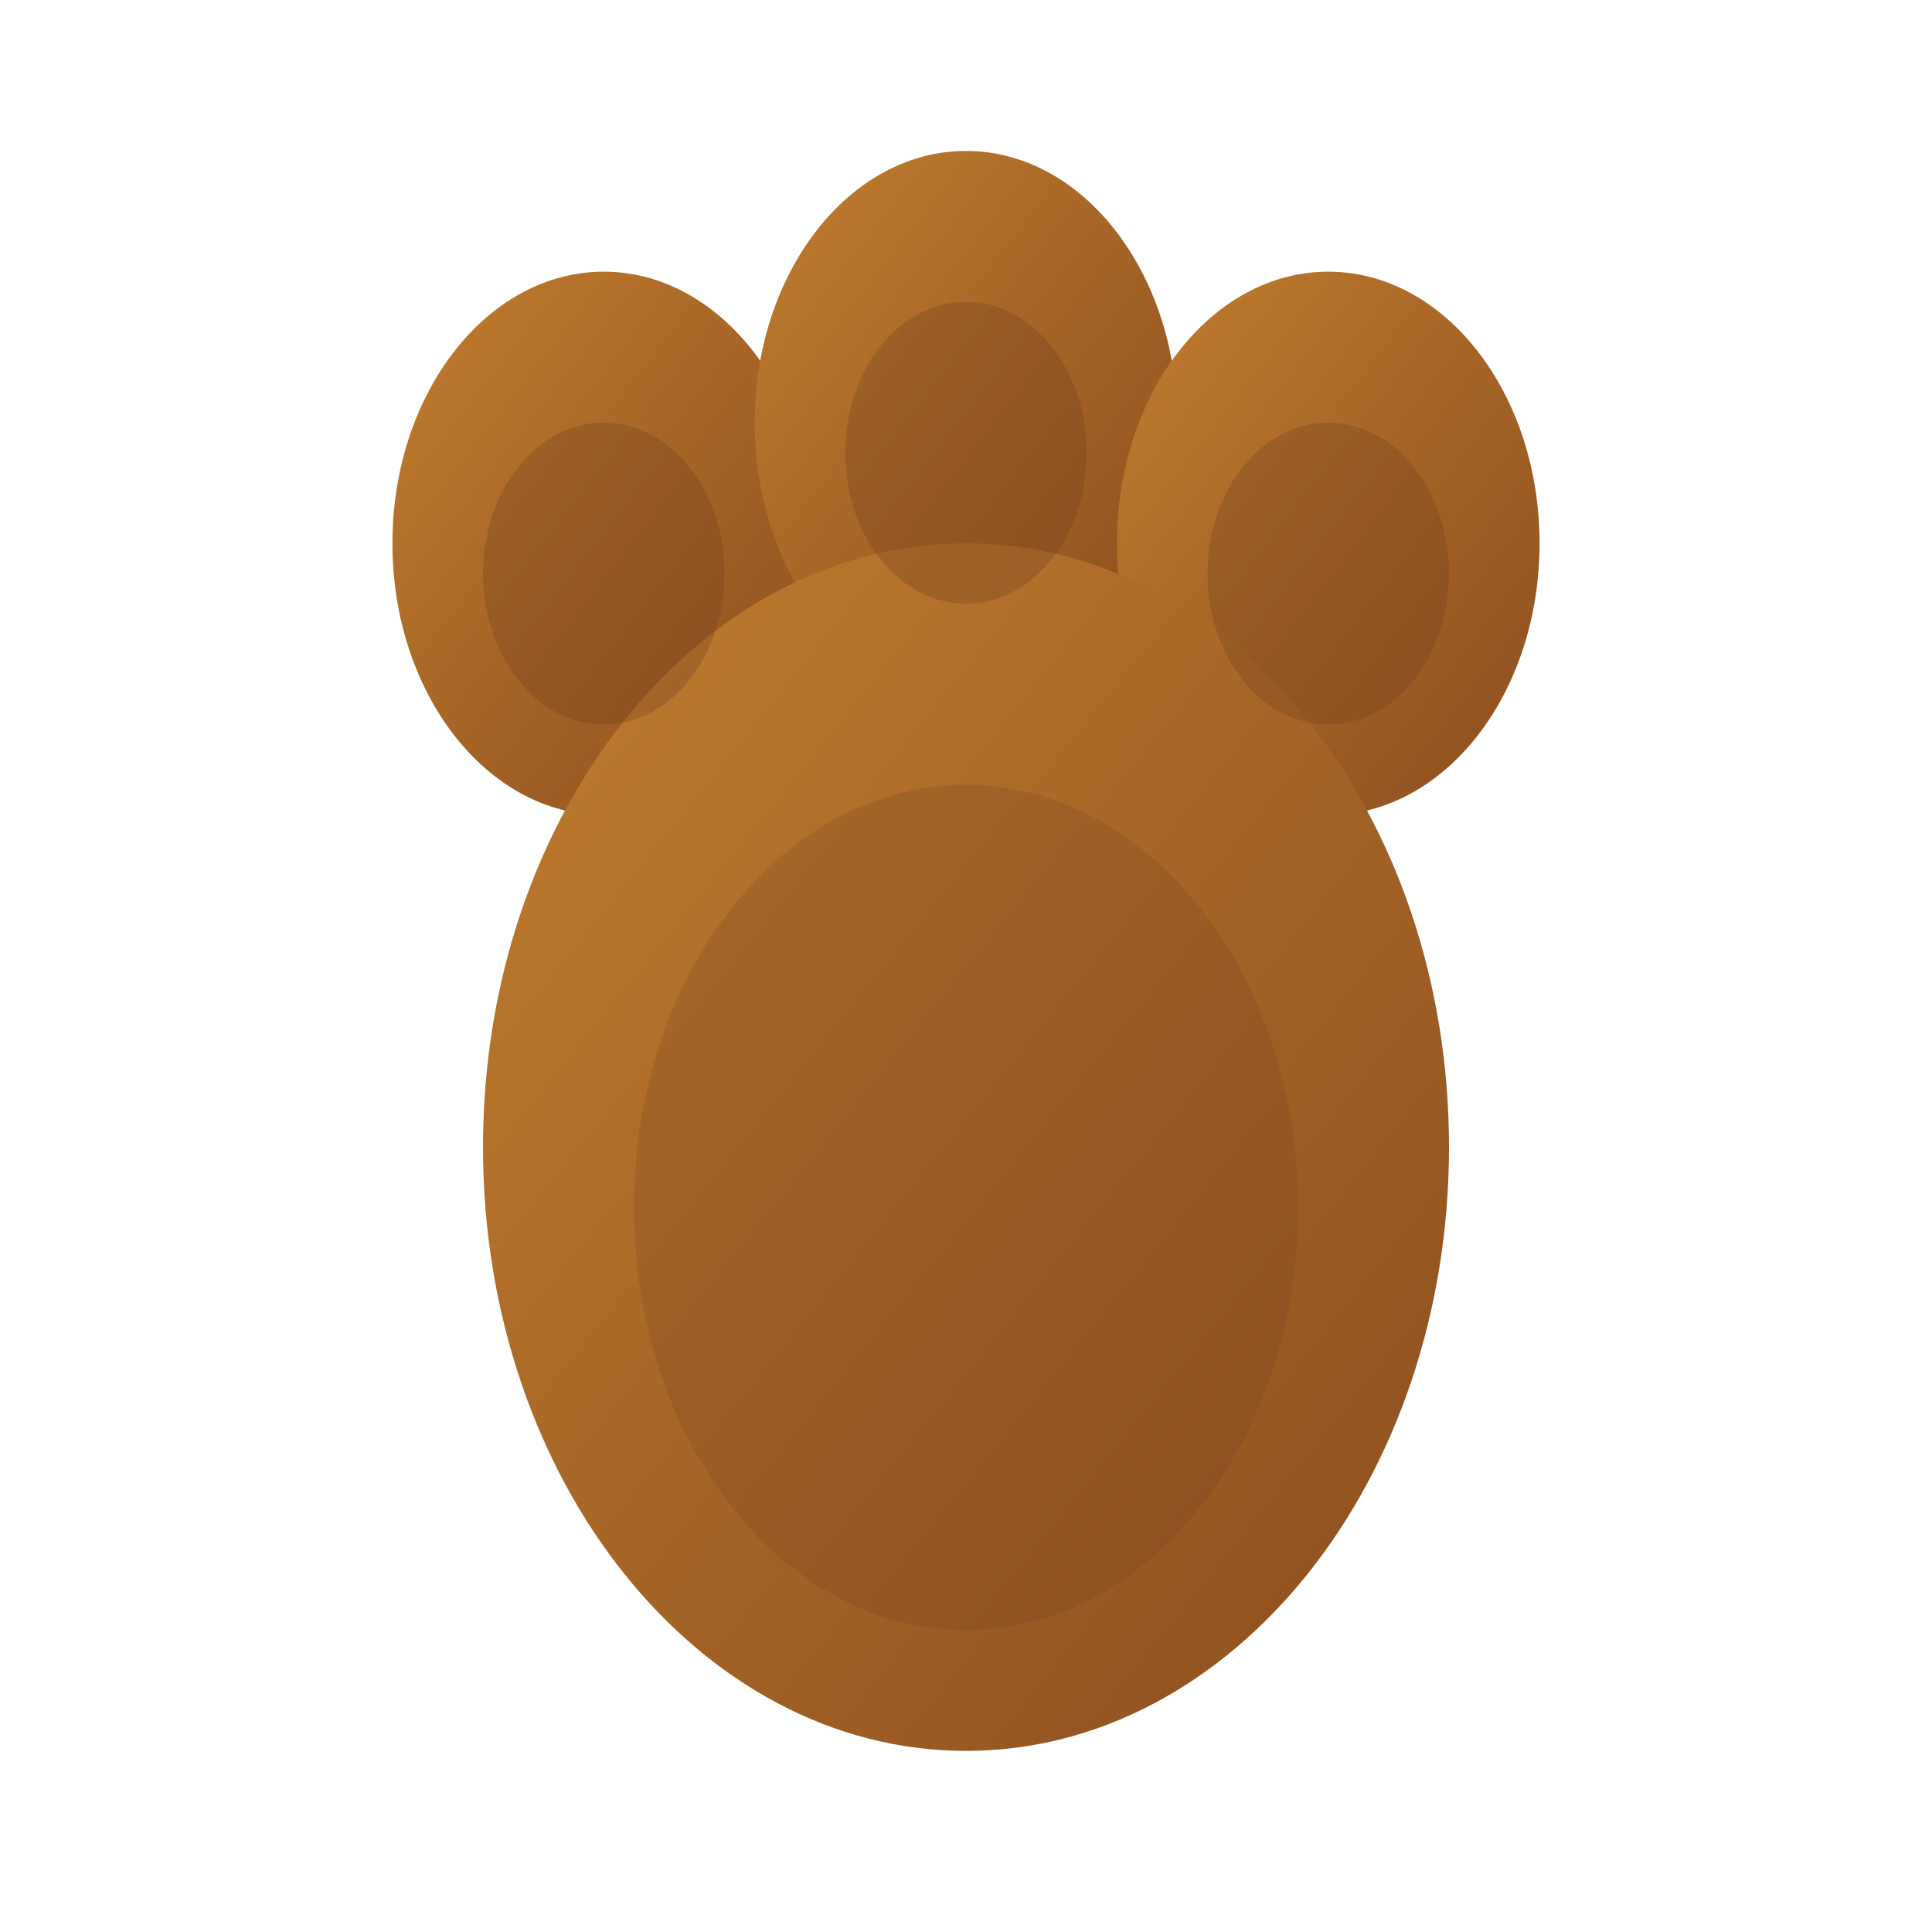
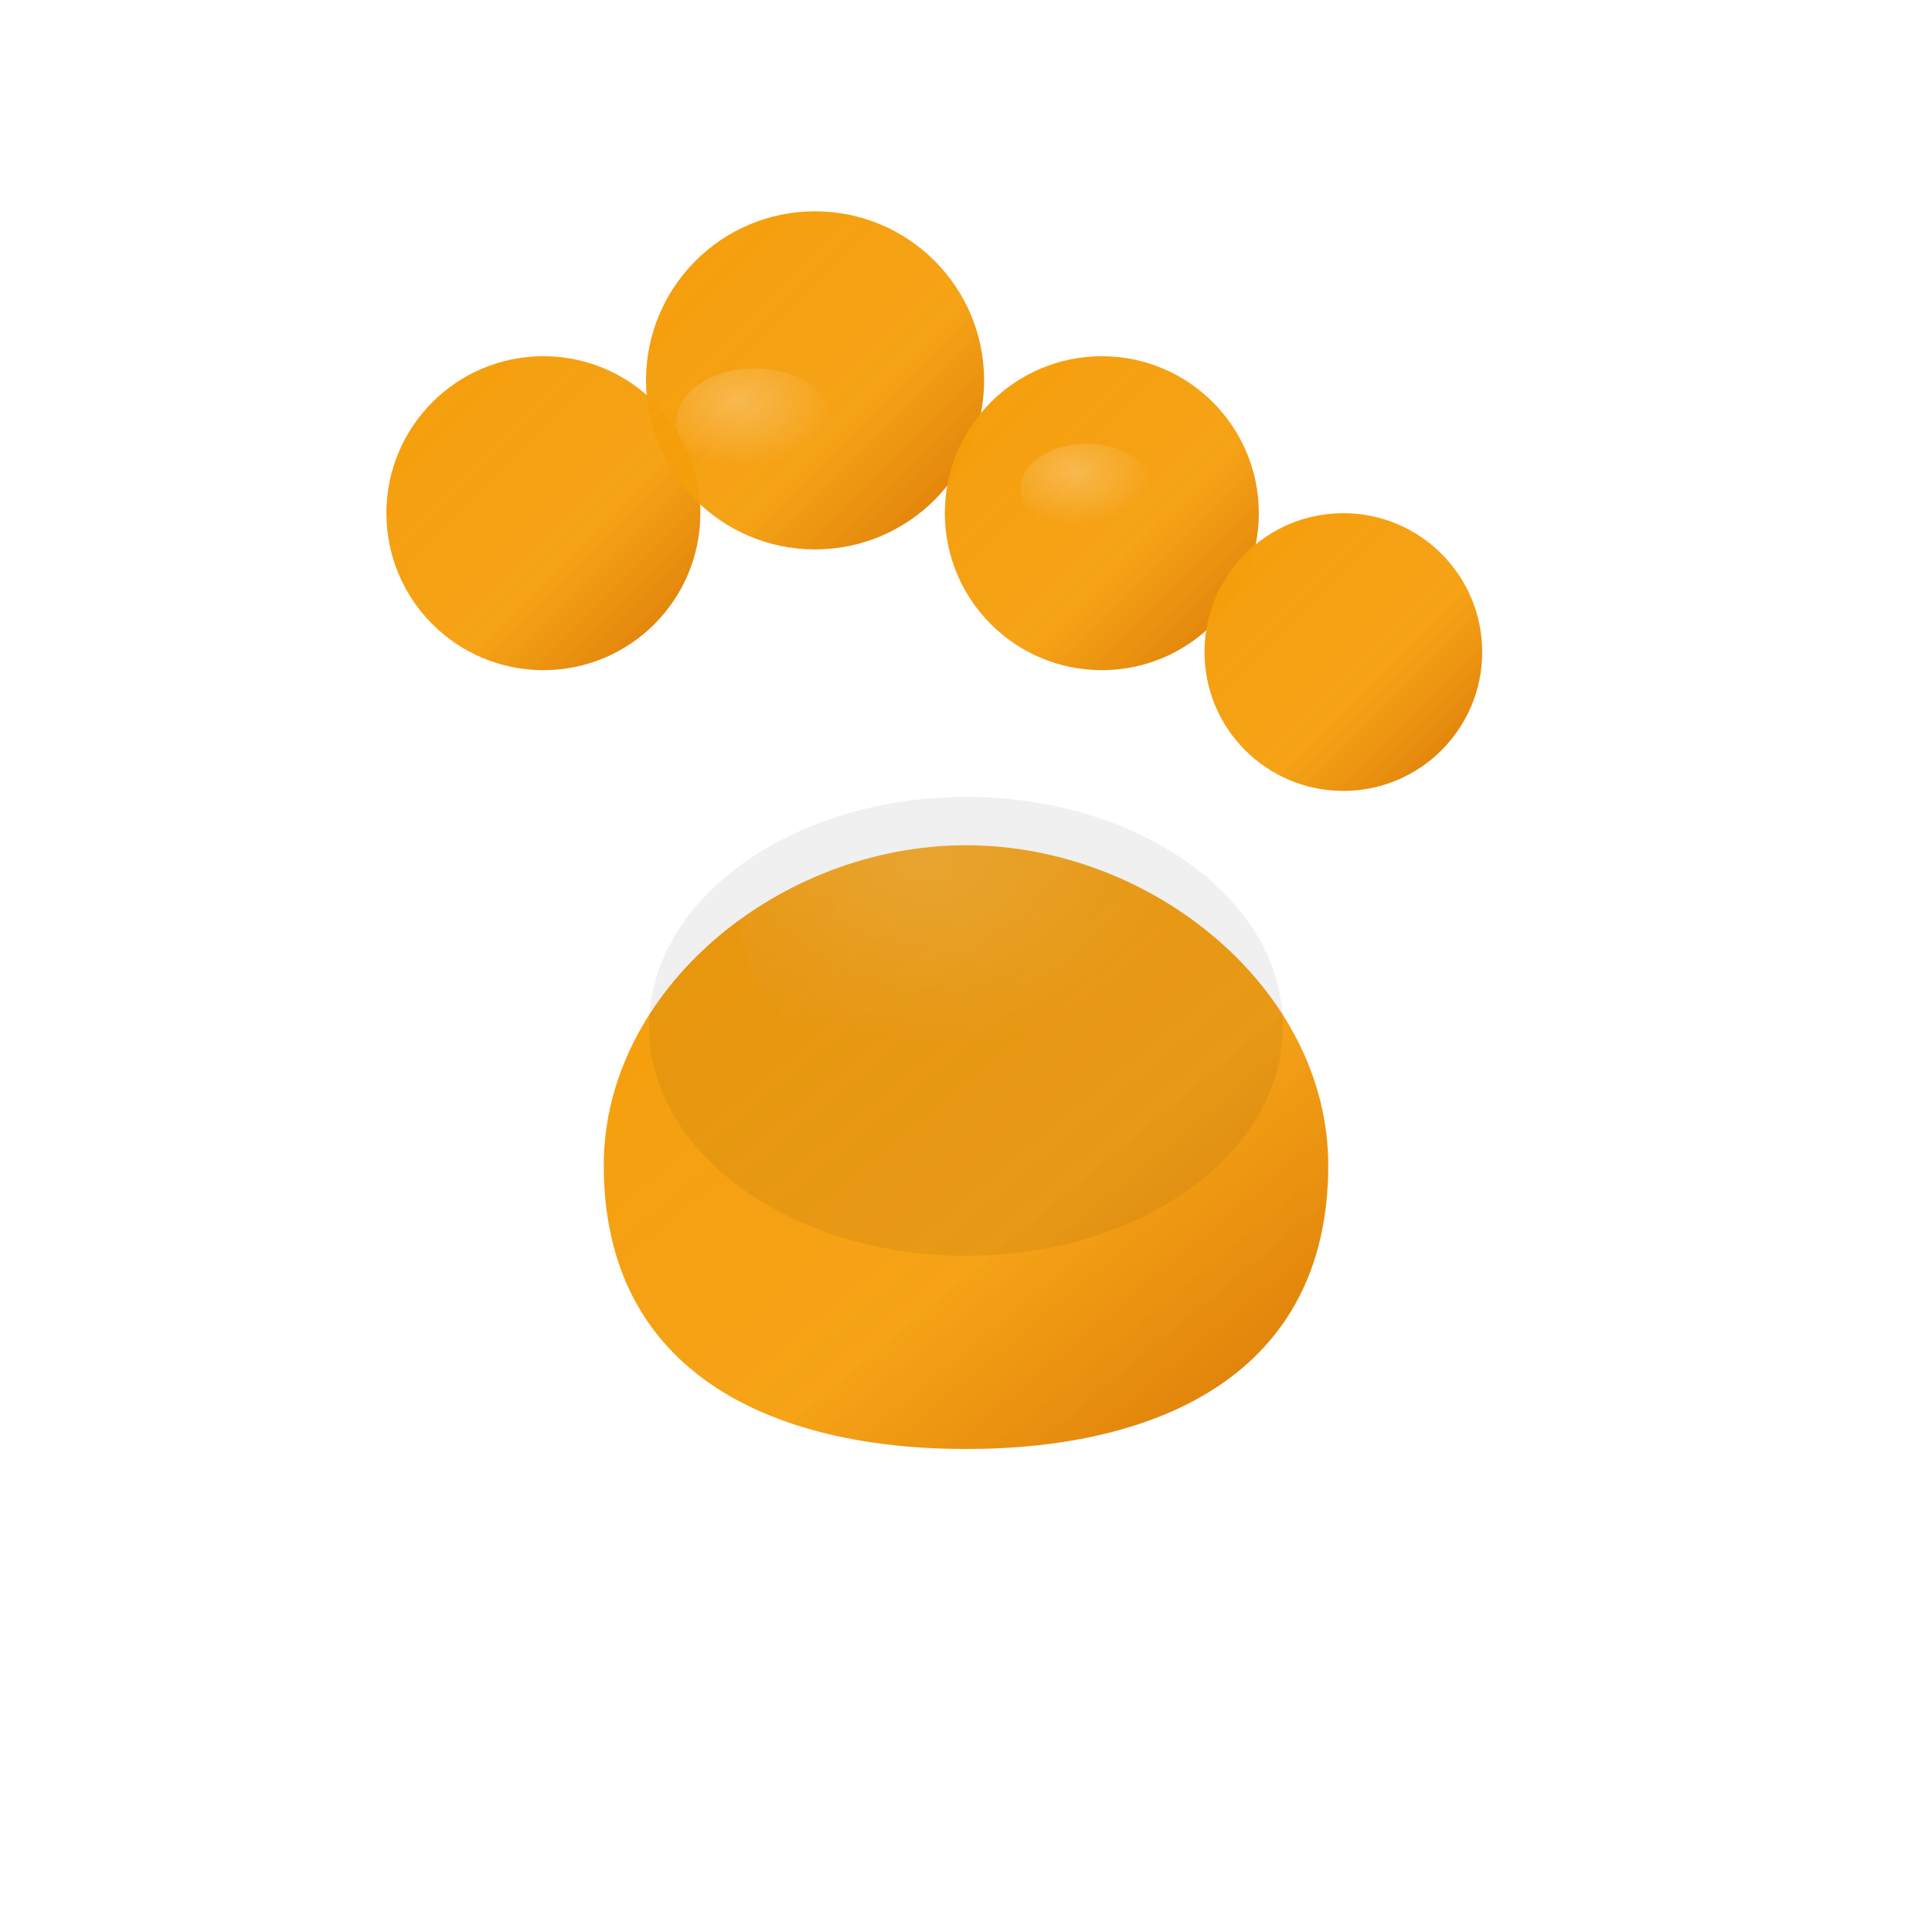
- <svg xmlns="http://www.w3.org/2000/svg" viewBox="0 0 64 64" width="64" height="64">
+ <svg xmlns="http://www.w3.org/2000/svg" viewBox="0 0 64 64" width="64" height="64" role="img" aria-label="Paw icon">
  <defs>
    <linearGradient id="pawGradient" x1="0%" y1="0%" x2="100%" y2="100%">
-       <stop offset="0%" style="stop-color:#c17d2e;stop-opacity:1" />
-       <stop offset="100%" style="stop-color:#8b4d1f;stop-opacity:1" />
+       <stop offset="0%" style="stop-color:#f59e0b;stop-opacity:1" />
+       <stop offset="60%" style="stop-color:#f59e0b;stop-opacity:0.95" />
+       <stop offset="100%" style="stop-color:#d97706;stop-opacity:1" />
    </linearGradient>
+     <radialGradient id="highlight" cx="40%" cy="30%" r="60%">
+       <stop offset="0%" stop-color="#ffffff" stop-opacity="0.25" />
+       <stop offset="100%" stop-color="#ffffff" stop-opacity="0" />
+     </radialGradient>
  </defs>
-   <ellipse cx="20" cy="18" rx="7" ry="9" fill="url(#pawGradient)" />
-   <ellipse cx="32" cy="14" rx="7" ry="9" fill="url(#pawGradient)" />
-   <ellipse cx="44" cy="18" rx="7" ry="9" fill="url(#pawGradient)" />
-   <ellipse cx="32" cy="38" rx="16" ry="20" fill="url(#pawGradient)" />
-   <ellipse cx="20" cy="19" rx="4" ry="5" fill="#6f3d1d" opacity="0.3" />
-   <ellipse cx="32" cy="15" rx="4" ry="5" fill="#6f3d1d" opacity="0.3" />
-   <ellipse cx="44" cy="19" rx="4" ry="5" fill="#6f3d1d" opacity="0.3" />
-   <ellipse cx="32" cy="40" rx="11" ry="14" fill="#6f3d1d" opacity="0.2" />
+   <circle cx="18" cy="17" r="5.2" fill="url(#pawGradient)" />
+   <circle cx="27" cy="12.6" r="5.6" fill="url(#pawGradient)" />
+   <circle cx="36.5" cy="17" r="5.2" fill="url(#pawGradient)" />
+   <circle cx="44.5" cy="21.6" r="4.6" fill="url(#pawGradient)" />
+   <path d="M32 28c-6.2 0-12 4.8-12 10.6 0 6.9 5.6 9.4 12 9.4s12-2.5 12-9.4C44 32.8 38.2 28 32 28z" fill="url(#pawGradient)" />
+   <ellipse cx="25" cy="14" rx="2.6" ry="1.8" fill="url(#highlight)" />
+   <ellipse cx="36" cy="16.2" rx="2.2" ry="1.5" fill="url(#highlight)" />
+   <ellipse cx="32" cy="30.5" rx="7.5" ry="5.2" fill="url(#highlight)" opacity="0.6" />
+   <ellipse cx="32" cy="34" rx="10.5" ry="7.6" fill="#000" opacity="0.06" />
</svg>
